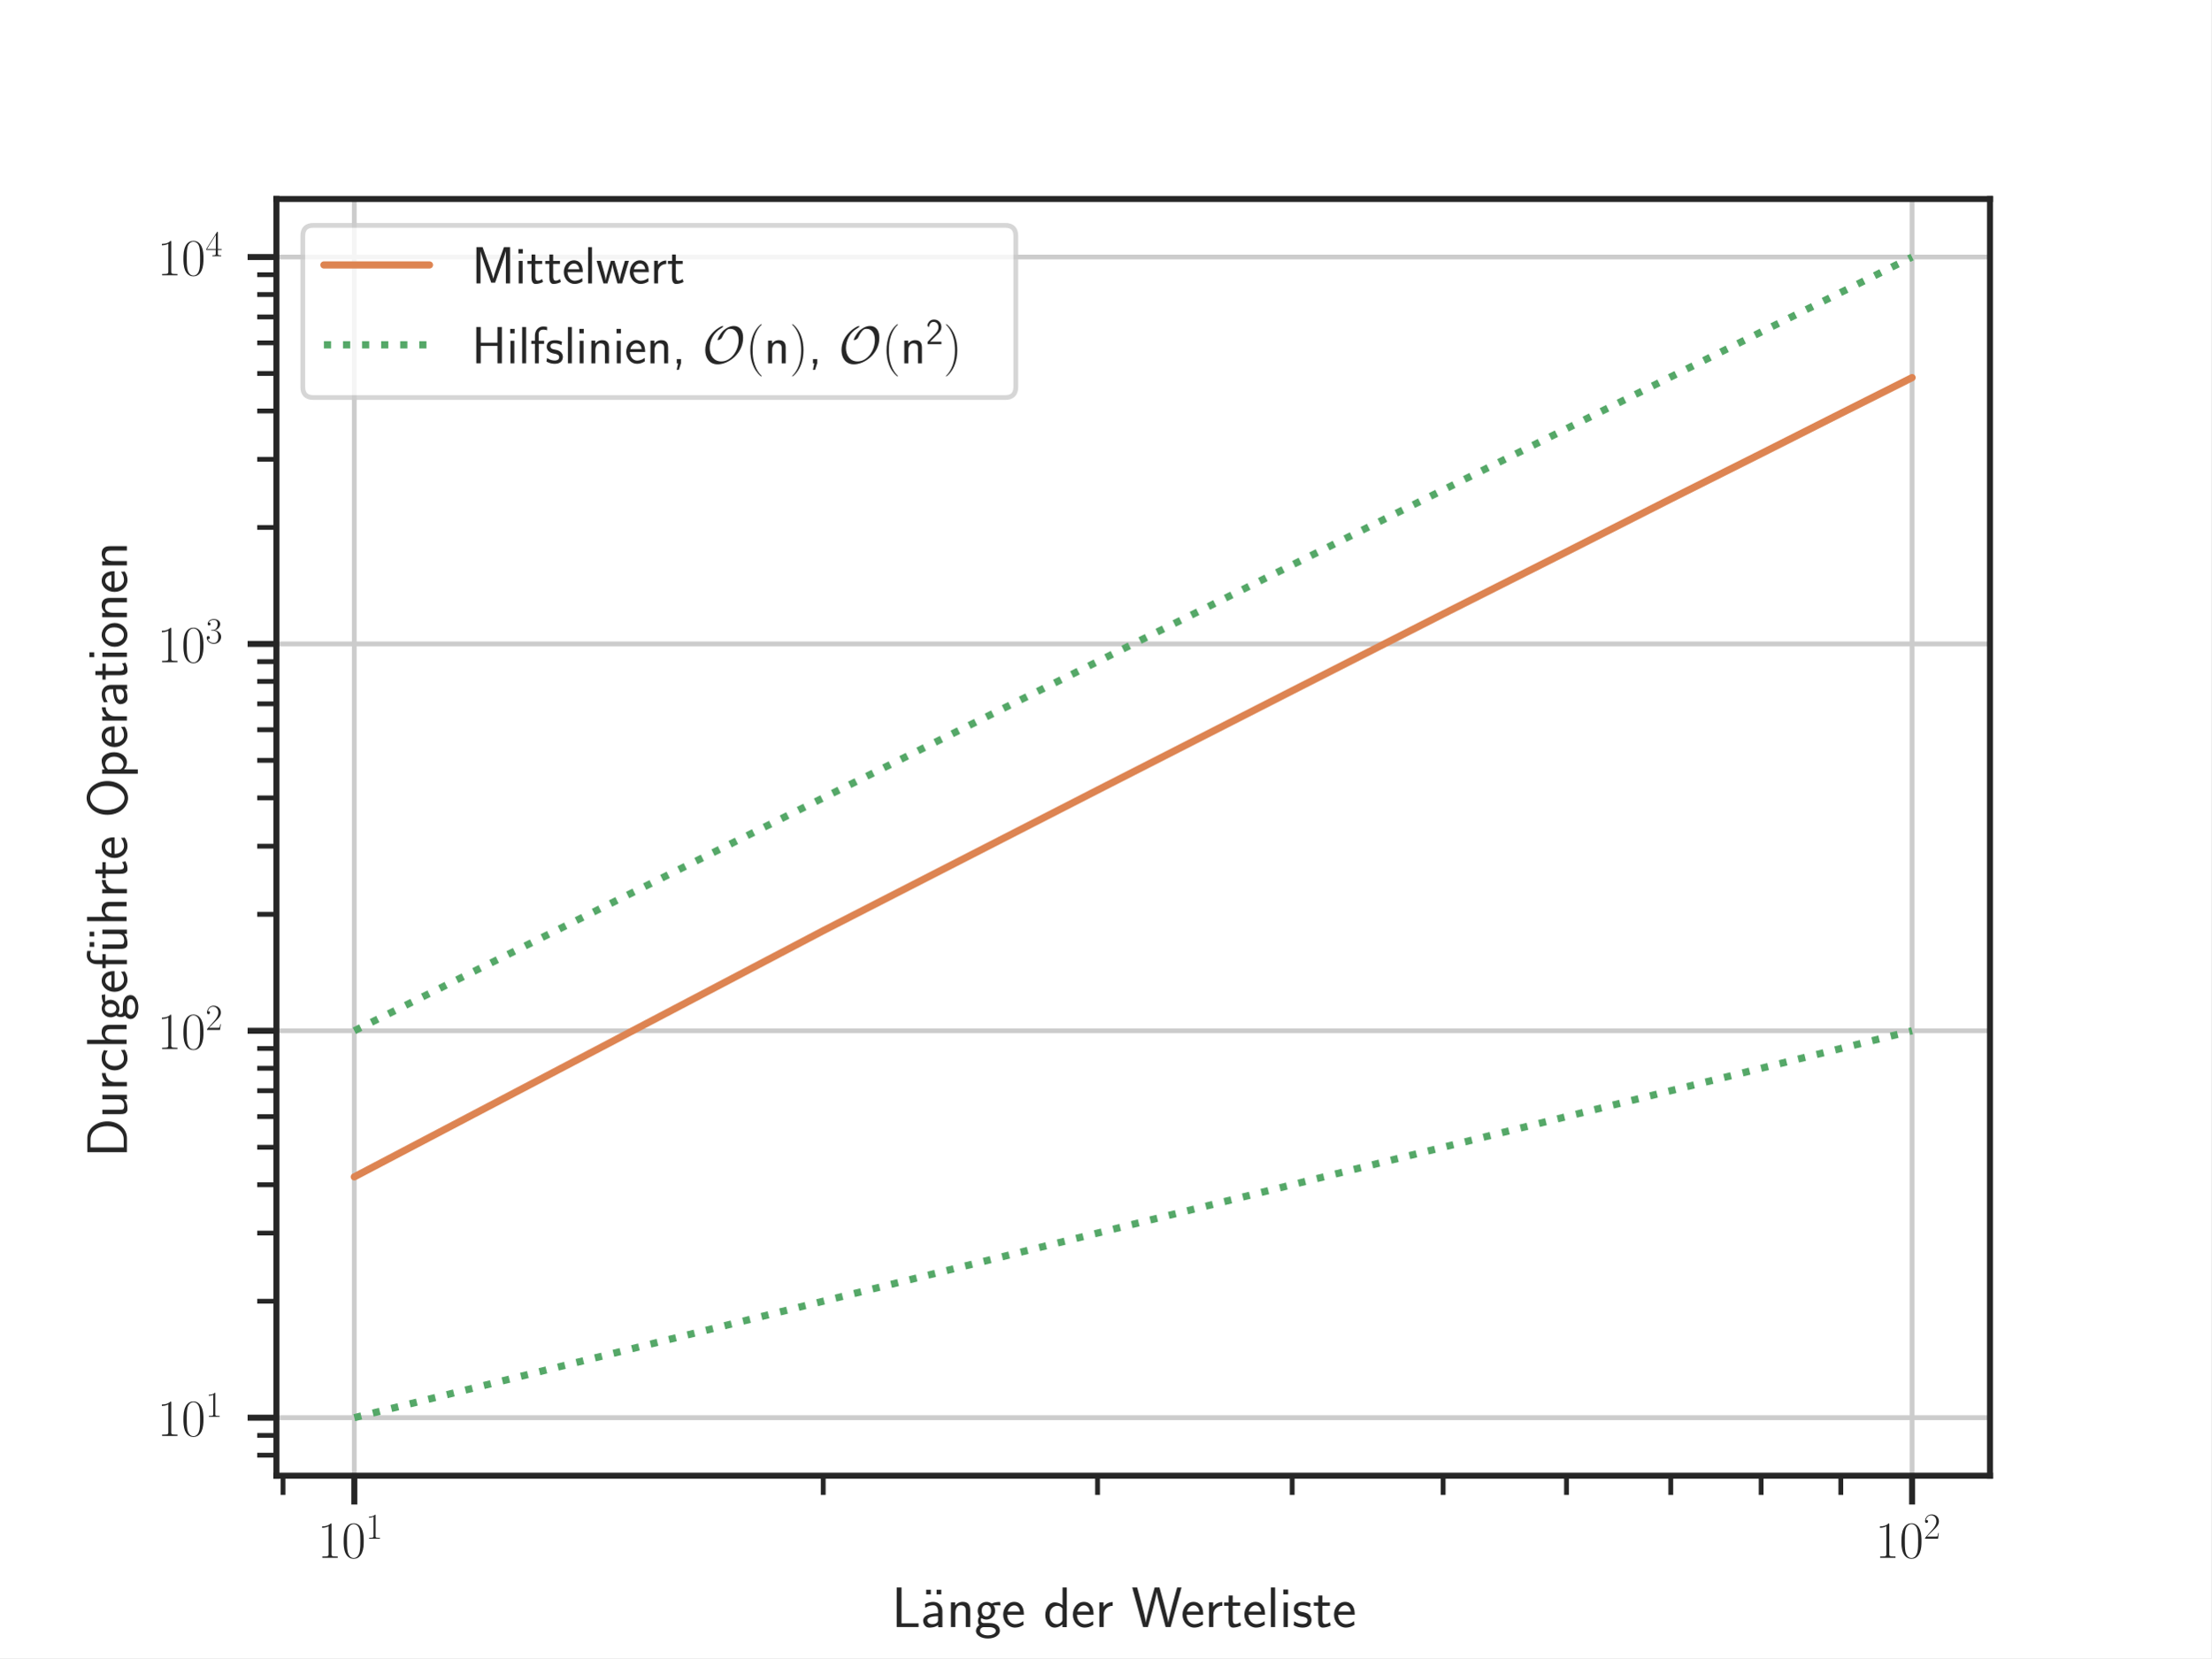
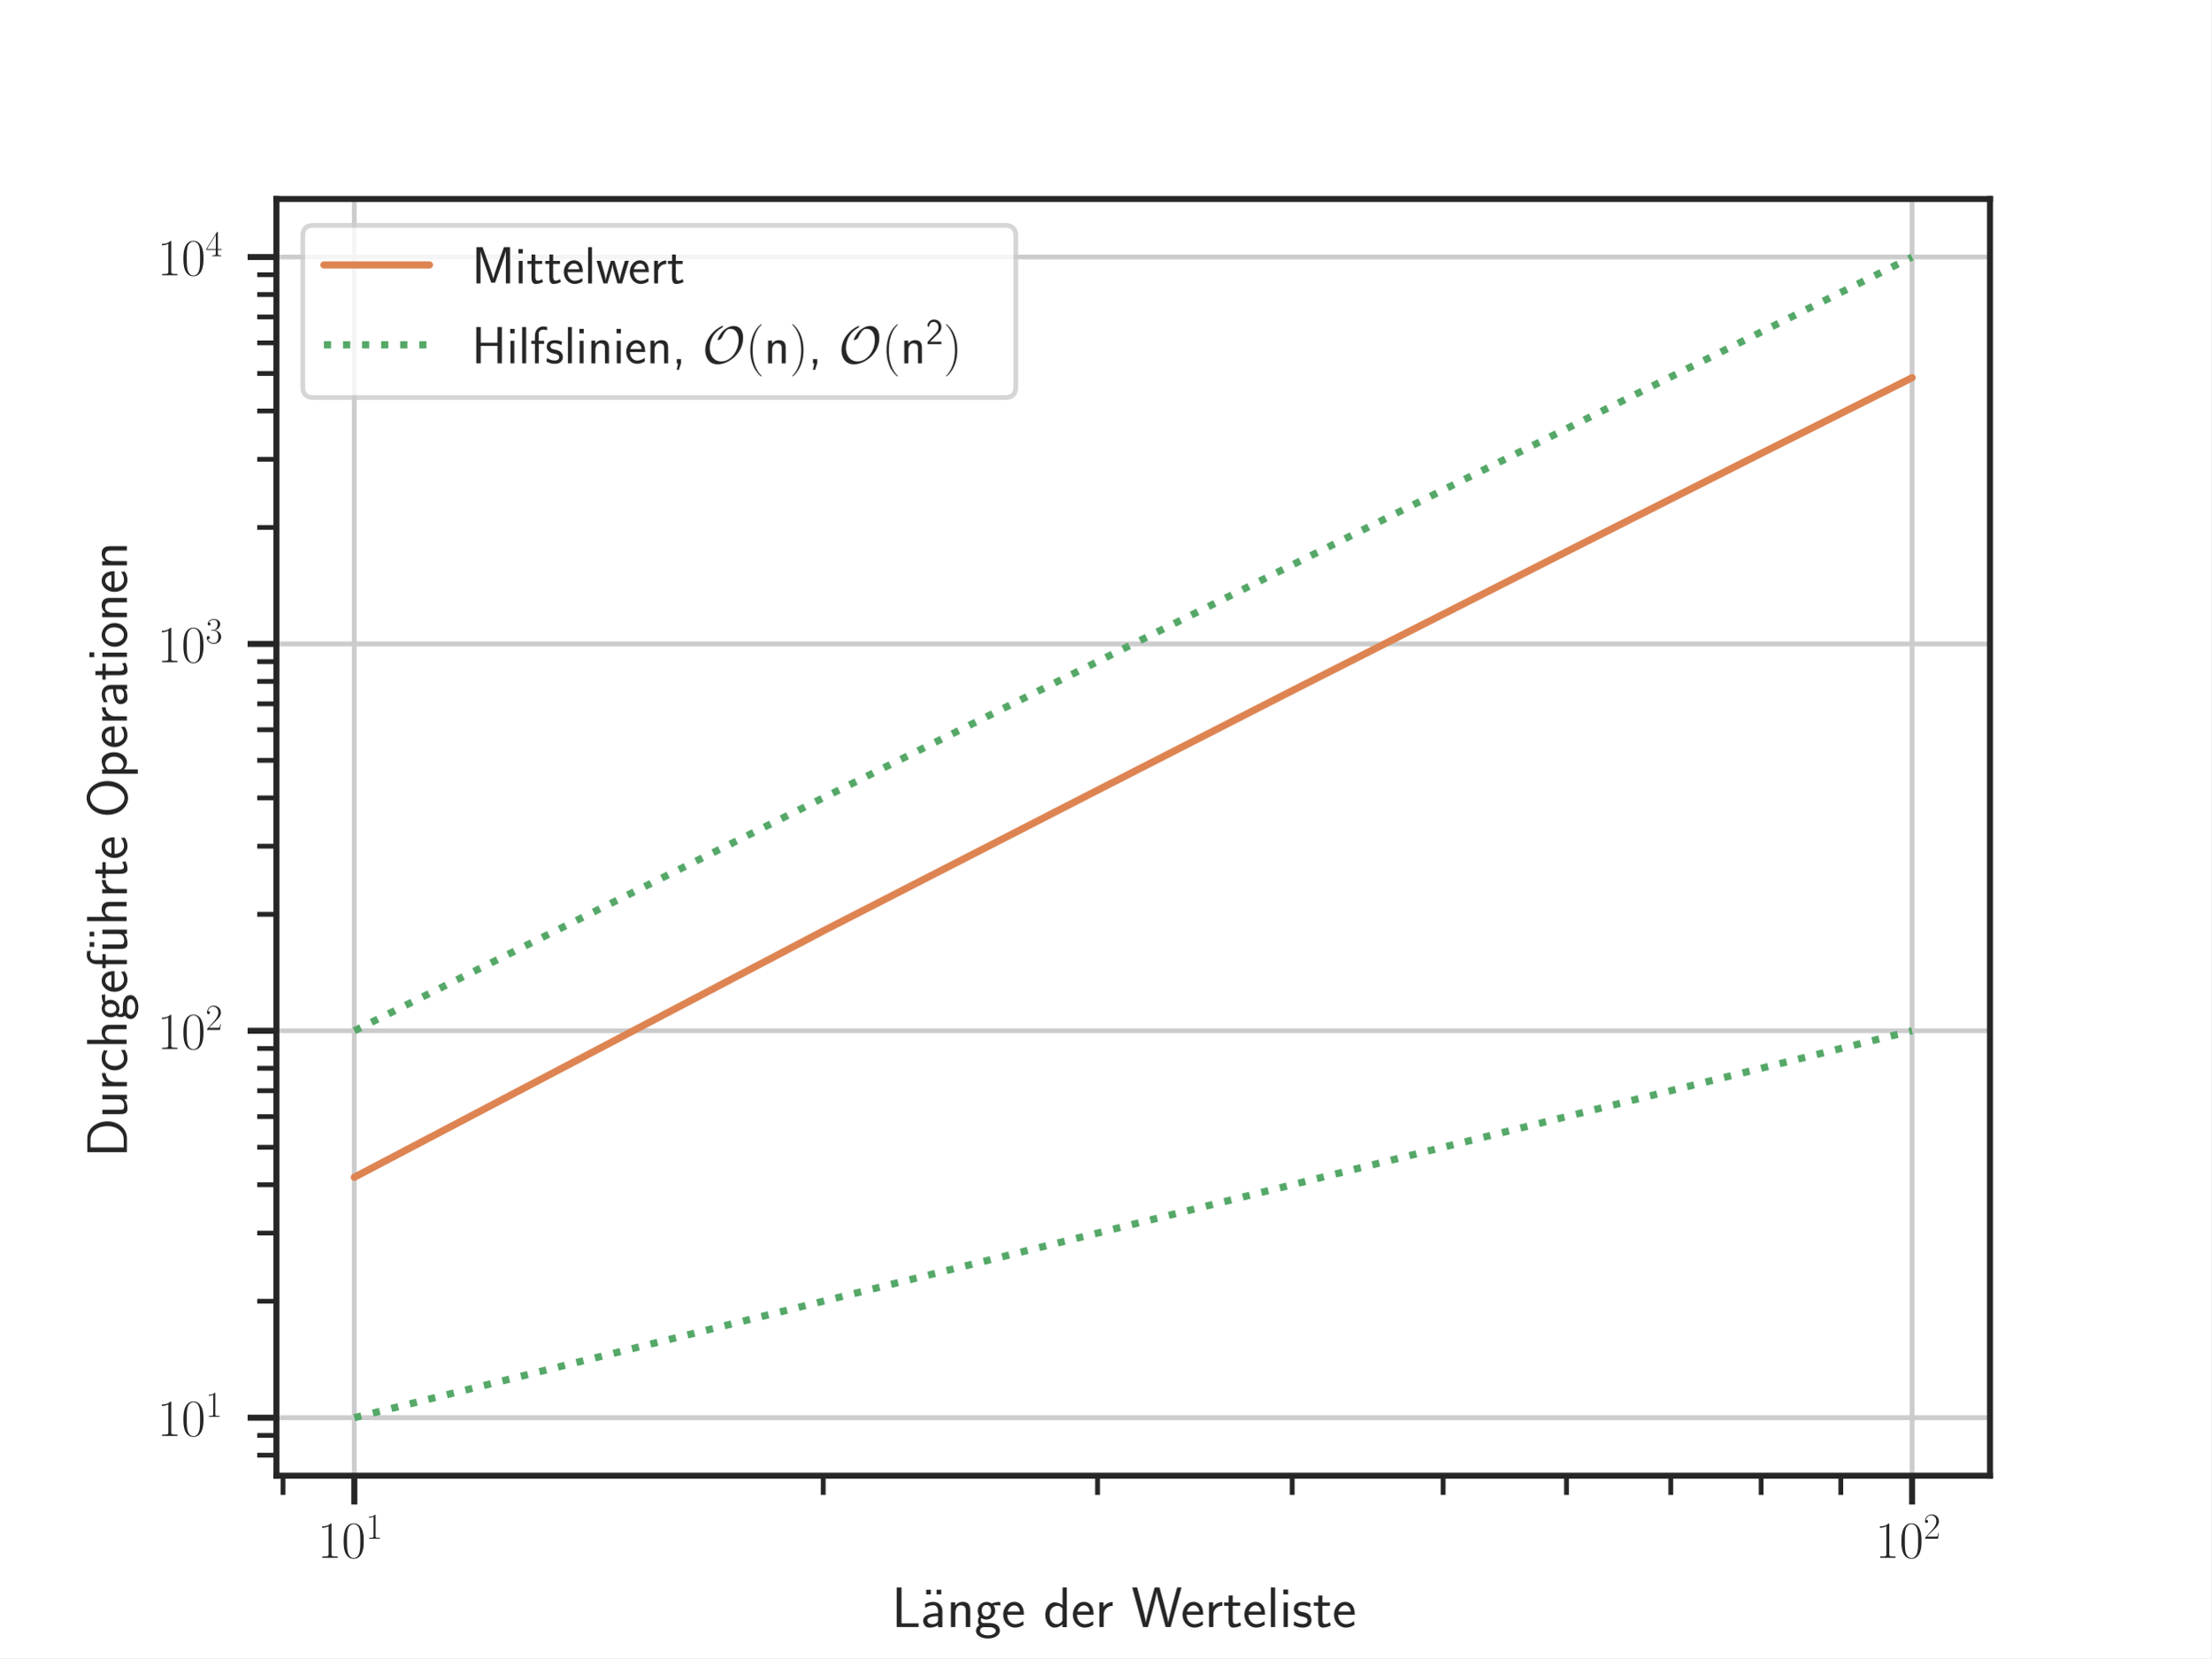
<svg xmlns="http://www.w3.org/2000/svg" xmlns:xlink="http://www.w3.org/1999/xlink" width="460.8pt" height="345.6pt" viewBox="0 0 460.8 345.6" version="1.1">
  <defs>
    <style type="text/css">*{stroke-linejoin: round; stroke-linecap: butt}</style>
  </defs>
  <g id="figure_1">
    <g id="patch_1">
      <path d="M 0 345.6  L 460.8 345.6  L 460.8 0  L 0 0  z " style="fill: #ffffff" />
    </g>
    <g id="axes_1">
      <g id="patch_2">
        <path d="M 57.6 307.584  L 414.72 307.584  L 414.72 41.472  L 57.6 41.472  z " style="fill: #ffffff" />
      </g>
      <g id="matplotlib.axis_1">
        <g id="xtick_1">
          <g id="line2d_1">
-             <path d="M 73.833 307.584  L 73.833 41.472  " clip-path="url(#p88b669a583)" style="fill: none; stroke: #cccccc; stroke-linecap: round" />
+             <path d="M 73.833 307.584  L 73.833 41.472  " clip-path="url(#p2426105d27)" style="fill: none; stroke: #cccccc; stroke-linecap: round" />
          </g>
          <g id="line2d_2">
            <defs>
-               <path id="md7d958317c" d="M 0 0  L 0 6  " style="stroke: #262626; stroke-width: 1.25" />
-             </defs>
-             <g>
-               <use xlink:href="#md7d958317c" x="73.833" y="307.584" style="fill: #262626; stroke: #262626; stroke-width: 1.25" />
+               <path id="m4cabdfd1dd" d="M 0 0  L 0 6  " style="stroke: #262626; stroke-width: 1.25" />
+             </defs>
+             <g>
+               <use xlink:href="#m4cabdfd1dd" x="73.833" y="307.584" style="fill: #262626; stroke: #262626; stroke-width: 1.25" />
            </g>
          </g>
          <g id="text_1">
            <g style="fill: #262626" transform="translate(66.16909 324.6943) scale(0.11 -0.11)">
              <defs>
                <path id="CMR17-31" d="M 1702 4058  C 1702 4192 1696 4192 1606 4192  C 1357 3916 979 3827 621 3827  C 602 3827 570 3827 563 3808  C 557 3795 557 3782 557 3648  C 755 3648 1088 3686 1344 3839  L 1344 461  C 1344 236 1331 160 781 160  L 589 160  L 589 0  C 896 0 1216 0 1523 0  C 1830 0 2150 0 2458 0  L 2458 160  L 2266 160  C 1715 160 1702 230 1702 458  L 1702 4058  z " transform="scale(0.015625)" />
                <path id="CMR17-30" d="M 2688 2025  C 2688 2416 2682 3080 2413 3591  C 2176 4039 1798 4198 1466 4198  C 1158 4198 768 4058 525 3597  C 269 3118 243 2524 243 2025  C 243 1661 250 1106 448 619  C 723 -39 1216 -128 1466 -128  C 1760 -128 2208 -7 2470 600  C 2662 1042 2688 1559 2688 2025  z M 1466 -26  C 1056 -26 813 325 723 812  C 653 1188 653 1738 653 2096  C 653 2588 653 2997 736 3387  C 858 3929 1216 4096 1466 4096  C 1728 4096 2067 3923 2189 3400  C 2272 3036 2278 2607 2278 2096  C 2278 1680 2278 1169 2202 792  C 2067 95 1690 -26 1466 -26  z " transform="scale(0.015625)" />
              </defs>
              <use xlink:href="#CMR17-31" transform="scale(0.996264)" />
              <use xlink:href="#CMR17-30" transform="translate(45.69048 0) scale(0.996264)" />
              <use xlink:href="#CMR17-31" transform="translate(91.38095 36.15364) scale(0.697382)" />
            </g>
          </g>
        </g>
        <g id="xtick_2">
          <g id="line2d_3">
-             <path d="M 398.487 307.584  L 398.487 41.472  " clip-path="url(#p88b669a583)" style="fill: none; stroke: #cccccc; stroke-linecap: round" />
+             <path d="M 398.487 307.584  L 398.487 41.472  " clip-path="url(#p2426105d27)" style="fill: none; stroke: #cccccc; stroke-linecap: round" />
          </g>
          <g id="line2d_4">
            <g>
-               <use xlink:href="#md7d958317c" x="398.487" y="307.584" style="fill: #262626; stroke: #262626; stroke-width: 1.25" />
+               <use xlink:href="#m4cabdfd1dd" x="398.487" y="307.584" style="fill: #262626; stroke: #262626; stroke-width: 1.25" />
            </g>
          </g>
          <g id="text_2">
            <g style="fill: #262626" transform="translate(390.8236 324.6943) scale(0.11 -0.11)">
              <defs>
                <path id="CMR17-32" d="M 2669 989  L 2554 989  C 2490 536 2438 459 2413 420  C 2381 369 1920 369 1830 369  L 602 369  C 832 619 1280 1072 1824 1597  C 2214 1967 2669 2402 2669 3035  C 2669 3790 2067 4224 1395 4224  C 691 4224 262 3604 262 3030  C 262 2780 448 2748 525 2748  C 589 2748 781 2787 781 3010  C 781 3207 614 3264 525 3264  C 486 3264 448 3258 422 3245  C 544 3790 915 4058 1306 4058  C 1862 4058 2227 3617 2227 3035  C 2227 2479 1901 2000 1536 1584  L 262 146  L 262 0  L 2515 0  L 2669 989  z " transform="scale(0.015625)" />
              </defs>
              <use xlink:href="#CMR17-31" transform="scale(0.996264)" />
              <use xlink:href="#CMR17-30" transform="translate(45.69048 0) scale(0.996264)" />
              <use xlink:href="#CMR17-32" transform="translate(91.38095 36.15364) scale(0.697382)" />
            </g>
          </g>
        </g>
        <g id="xtick_3">
          <g id="line2d_5">
            <defs>
-               <path id="mf4c5b56dc0" d="M 0 0  L 0 4  " style="stroke: #262626" />
-             </defs>
-             <g>
-               <use xlink:href="#mf4c5b56dc0" x="58.977" y="307.584" style="fill: #262626; stroke: #262626" />
+               <path id="ma37f3a39a2" d="M 0 0  L 0 4  " style="stroke: #262626" />
+             </defs>
+             <g>
+               <use xlink:href="#ma37f3a39a2" x="58.977" y="307.584" style="fill: #262626; stroke: #262626" />
            </g>
          </g>
        </g>
        <g id="xtick_4">
          <g id="line2d_6">
            <g>
-               <use xlink:href="#mf4c5b56dc0" x="171.563" y="307.584" style="fill: #262626; stroke: #262626" />
+               <use xlink:href="#ma37f3a39a2" x="171.563" y="307.584" style="fill: #262626; stroke: #262626" />
            </g>
          </g>
        </g>
        <g id="xtick_5">
          <g id="line2d_7">
            <g>
-               <use xlink:href="#mf4c5b56dc0" x="228.732" y="307.584" style="fill: #262626; stroke: #262626" />
+               <use xlink:href="#ma37f3a39a2" x="228.732" y="307.584" style="fill: #262626; stroke: #262626" />
            </g>
          </g>
        </g>
        <g id="xtick_6">
          <g id="line2d_8">
            <g>
-               <use xlink:href="#mf4c5b56dc0" x="269.294" y="307.584" style="fill: #262626; stroke: #262626" />
+               <use xlink:href="#ma37f3a39a2" x="269.294" y="307.584" style="fill: #262626; stroke: #262626" />
            </g>
          </g>
        </g>
        <g id="xtick_7">
          <g id="line2d_9">
            <g>
-               <use xlink:href="#mf4c5b56dc0" x="300.757" y="307.584" style="fill: #262626; stroke: #262626" />
+               <use xlink:href="#ma37f3a39a2" x="300.757" y="307.584" style="fill: #262626; stroke: #262626" />
            </g>
          </g>
        </g>
        <g id="xtick_8">
          <g id="line2d_10">
            <g>
-               <use xlink:href="#mf4c5b56dc0" x="326.463" y="307.584" style="fill: #262626; stroke: #262626" />
+               <use xlink:href="#ma37f3a39a2" x="326.463" y="307.584" style="fill: #262626; stroke: #262626" />
            </g>
          </g>
        </g>
        <g id="xtick_9">
          <g id="line2d_11">
            <g>
-               <use xlink:href="#mf4c5b56dc0" x="348.198" y="307.584" style="fill: #262626; stroke: #262626" />
+               <use xlink:href="#ma37f3a39a2" x="348.198" y="307.584" style="fill: #262626; stroke: #262626" />
            </g>
          </g>
        </g>
        <g id="xtick_10">
          <g id="line2d_12">
            <g>
-               <use xlink:href="#mf4c5b56dc0" x="367.025" y="307.584" style="fill: #262626; stroke: #262626" />
+               <use xlink:href="#ma37f3a39a2" x="367.025" y="307.584" style="fill: #262626; stroke: #262626" />
            </g>
          </g>
        </g>
        <g id="xtick_11">
          <g id="line2d_13">
            <g>
-               <use xlink:href="#mf4c5b56dc0" x="383.632" y="307.584" style="fill: #262626; stroke: #262626" />
+               <use xlink:href="#ma37f3a39a2" x="383.632" y="307.584" style="fill: #262626; stroke: #262626" />
            </g>
          </g>
        </g>
        <g id="text_3">
          <g style="fill: #262626" transform="translate(185.823 339.1274) scale(0.12 -0.12)">
            <defs>
              <path id="CMSS17-4c" d="M 1670 414  C 1594 414 1517 414 1440 414  L 1101 414  L 1101 4416  L 563 4416  L 563 0  L 3002 0  L 3002 414  L 1670 414  z " transform="scale(0.015625)" />
              <path id="CMSS17-7f" d="M 1178 4164  L 659 4164  L 659 3648  L 1178 3648  L 1178 4164  z M 2342 4164  L 1824 4164  L 1824 3648  L 2342 3648  L 2342 4164  z " transform="scale(0.015625)" />
              <path id="CMSS17-61" d="M 2406 1791  C 2406 2392 1978 2808 1402 2808  C 1120 2808 813 2757 461 2553  L 499 2135  C 659 2248 934 2432 1395 2432  C 1722 2432 1920 2180 1920 1782  L 1920 1536  C 896 1536 256 1238 256 726  C 256 461 416 -64 947 -64  C 1043 -64 1562 -64 1933 217  L 1933 -19  L 2406 -19  L 2406 1791  z M 1920 816  C 1920 701 1920 548 1728 434  C 1562 325 1350 325 1261 325  C 941 325 723 511 723 744  C 723 1211 1722 1211 1920 1211  L 1920 816  z " transform="scale(0.015625)" />
              <path id="CMSS17-6e" d="M 2618 1877  C 2618 2283 2522 2816 1798 2816  C 1389 2816 1120 2606 941 2389  L 941 2758  L 474 2758  L 474 0  L 960 0  L 960 1559  C 960 1964 1114 2428 1549 2428  C 2112 2428 2131 2048 2131 1829  L 2131 0  L 2618 0  L 2618 1877  z " transform="scale(0.015625)" />
              <path id="CMSS17-67" d="M 2848 2808  C 2483 2808 2170 2738 1914 2617  C 1702 2777 1485 2808 1338 2808  C 781 2808 358 2349 358 1814  C 358 1468 550 1207 563 1195  C 448 1035 384 863 384 672  C 384 448 474 289 544 200  C 211 -3 166 -314 166 -435  C 166 -898 749 -1280 1498 -1280  C 2253 -1280 2835 -898 2835 -428  C 2835 448 1856 448 1587 448  L 1069 448  C 973 448 717 448 717 791  C 717 921 774 1004 781 1010  C 877 940 1075 832 1338 832  C 1869 832 2310 1278 2310 1827  C 2310 2132 2170 2355 2112 2432  L 2131 2432  C 2150 2432 2419 2432 2515 2432  C 2720 2432 2739 2429 2918 2419  L 2848 2808  z M 1338 1182  C 1120 1182 813 1315 813 1823  C 813 2375 1165 2464 1331 2464  C 1549 2464 1856 2331 1856 1823  C 1856 1271 1504 1182 1338 1182  z M 1581 -10  C 1734 -10 2381 -10 2381 -442  C 2381 -714 1984 -929 1504 -929  C 1018 -929 621 -720 621 -435  C 621 -403 621 -10 1062 -10  L 1581 -10  z " transform="scale(0.015625)" />
              <path id="CMSS17-65" d="M 2502 1377  C 2502 1590 2490 2003 2285 2345  C 2061 2713 1696 2816 1421 2816  C 755 2816 192 2188 192 1375  C 192 582 774 -64 1510 -64  C 1798 -64 2150 19 2470 248  C 2470 274 2458 414 2451 420  C 2451 433 2432 630 2432 656  C 2125 407 1773 325 1517 325  C 1107 325 666 667 646 1377  L 2502 1377  z M 698 1728  C 781 2084 1062 2421 1421 2421  C 1517 2421 1965 2421 2080 1728  L 698 1728  z " transform="scale(0.015625)" />
              <path id="CMSS17-64" d="M 2611 4416  L 2138 4416  L 2138 2438  C 1939 2603 1613 2756 1254 2756  C 672 2756 211 2131 211 1347  C 211 562 666 -64 1235 -64  C 1677 -64 1971 172 2125 306  L 2125 -13  L 2611 -13  L 2611 4416  z M 2125 836  C 2125 747 2125 653 1926 482  C 1798 375 1645 325 1498 325  C 1152 325 698 576 698 1340  C 698 2134 1210 2368 1562 2368  C 1798 2368 1990 2254 2125 2065  L 2125 836  z " transform="scale(0.015625)" />
              <path id="CMSS17-72" d="M 954 1363  C 954 1965 1395 2368 1958 2368  L 1958 2789  C 1549 2789 1165 2585 934 2253  L 934 2758  L 480 2758  L 480 0  L 954 0  L 954 1363  z " transform="scale(0.015625)" />
              <path id="CMSS17-57" d="M 5581 4416  L 5094 4416  L 4557 2437  C 4474 2118 4397 1801 4320 1482  C 4205 1011 4122 681 4109 515  L 4102 515  C 4090 687 4006 1049 3904 1457  C 3827 1795 3744 2131 3654 2462  L 3123 4416  L 2586 4416  L 2080 2562  L 1824 1549  C 1632 747 1626 632 1613 505  L 1606 505  C 1606 543 1581 753 1402 1498  C 1312 1868 1222 2244 1126 2601  L 634 4416  L 83 4416  L 1299 0  L 1830 0  L 2336 1839  L 2592 2851  C 2765 3564 2803 3742 2816 3901  L 2822 3901  C 2822 3876 2880 3474 3130 2545  L 3808 0  L 4365 0  L 5581 4416  z " transform="scale(0.015625)" />
              <path id="CMSS17-74" d="M 1069 2368  L 1901 2368  L 1901 2737  L 1069 2737  L 1069 3520  L 614 3520  L 614 2737  L 109 2737  L 109 2368  L 602 2368  L 602 749  C 602 384 685 -64 1107 -64  C 1427 -64 1722 25 2003 172  L 1901 548  C 1747 414 1562 337 1363 337  C 1082 337 1069 696 1069 856  L 1069 2368  z " transform="scale(0.015625)" />
              <path id="CMSS17-6c" d="M 947 4416  L 474 4416  L 474 0  L 947 0  L 947 4416  z " transform="scale(0.015625)" />
              <path id="CMSS17-69" d="M 979 4183  L 442 4183  L 442 3648  L 979 3648  L 979 4183  z M 947 2739  L 474 2739  L 474 0  L 947 0  L 947 2739  z " transform="scale(0.015625)" />
              <path id="CMSS17-73" d="M 2061 2627  C 1683 2807 1389 2807 1197 2807  C 742 2807 198 2648 198 2003  C 198 1359 902 1218 1094 1179  C 1389 1122 1715 1058 1715 740  C 1715 337 1254 337 1171 337  C 915 337 563 407 243 638  L 166 210  C 531 0 883 -64 1178 -64  C 1965 -64 2163 416 2163 781  C 2163 1094 1984 1305 1862 1401  C 1651 1568 1574 1587 1050 1696  C 960 1709 646 1779 646 2066  C 646 2432 1050 2432 1139 2432  C 1555 2432 1811 2303 1984 2208  L 2061 2627  z " transform="scale(0.015625)" />
            </defs>
            <use xlink:href="#CMSS17-4c" transform="scale(0.996264)" />
            <use xlink:href="#CMSS17-7f" transform="translate(49.72625 0) scale(0.996264)" />
            <use xlink:href="#CMSS17-61" transform="translate(50.68711 0) scale(0.996264)" />
            <use xlink:href="#CMSS17-6e" transform="translate(95.60903 0) scale(0.996264)" />
            <use xlink:href="#CMSS17-67" transform="translate(143.814 0) scale(0.996264)" />
            <use xlink:href="#CMSS17-65" transform="translate(190.6576 0) scale(0.996264)" />
            <use xlink:href="#CMSS17-64" transform="translate(263.5255 0) scale(0.996264)" />
            <use xlink:href="#CMSS17-65" transform="translate(311.7305 0) scale(0.996264)" />
            <use xlink:href="#CMSS17-72" transform="translate(353.3693 0) scale(0.996264)" />
            <use xlink:href="#CMSS17-57" transform="translate(416.5082 0) scale(0.996264)" />
            <use xlink:href="#CMSS17-65" transform="translate(502.1479 0) scale(0.996264)" />
            <use xlink:href="#CMSS17-72" transform="translate(543.7867 0) scale(0.996264)" />
            <use xlink:href="#CMSS17-74" transform="translate(575.6965 0) scale(0.996264)" />
            <use xlink:href="#CMSS17-65" transform="translate(609.5281 0) scale(0.996264)" />
            <use xlink:href="#CMSS17-6c" transform="translate(651.1669 0) scale(0.996264)" />
            <use xlink:href="#CMSS17-69" transform="translate(673.3476 0) scale(0.996264)" />
            <use xlink:href="#CMSS17-73" transform="translate(695.5283 0) scale(0.996264)" />
            <use xlink:href="#CMSS17-74" transform="translate(731.4419 0) scale(0.996264)" />
            <use xlink:href="#CMSS17-65" transform="translate(765.2734 0) scale(0.996264)" />
          </g>
        </g>
      </g>
      <g id="matplotlib.axis_2">
        <g id="ytick_1">
          <g id="line2d_14">
-             <path d="M 57.6 295.488  L 414.72 295.488  " clip-path="url(#p88b669a583)" style="fill: none; stroke: #cccccc; stroke-linecap: round" />
+             <path d="M 57.6 295.488  L 414.72 295.488  " clip-path="url(#p2426105d27)" style="fill: none; stroke: #cccccc; stroke-linecap: round" />
          </g>
          <g id="line2d_15">
            <defs>
-               <path id="mc3f9799226" d="M 0 0  L -6 0  " style="stroke: #262626; stroke-width: 1.25" />
-             </defs>
-             <g>
-               <use xlink:href="#mc3f9799226" x="57.6" y="295.488" style="fill: #262626; stroke: #262626; stroke-width: 1.25" />
+               <path id="mc93e8f66cf" d="M 0 0  L -6 0  " style="stroke: #262626; stroke-width: 1.25" />
+             </defs>
+             <g>
+               <use xlink:href="#mc93e8f66cf" x="57.6" y="295.488" style="fill: #262626; stroke: #262626; stroke-width: 1.25" />
            </g>
          </g>
          <g id="text_4">
            <g style="fill: #262626" transform="translate(32.77273 299.2932) scale(0.11 -0.11)">
              <use xlink:href="#CMR17-31" transform="scale(0.996264)" />
              <use xlink:href="#CMR17-30" transform="translate(45.69048 0) scale(0.996264)" />
              <use xlink:href="#CMR17-31" transform="translate(91.38095 36.15364) scale(0.697382)" />
            </g>
          </g>
        </g>
        <g id="ytick_2">
          <g id="line2d_16">
-             <path d="M 57.6 214.848  L 414.72 214.848  " clip-path="url(#p88b669a583)" style="fill: none; stroke: #cccccc; stroke-linecap: round" />
+             <path d="M 57.6 214.848  L 414.72 214.848  " clip-path="url(#p2426105d27)" style="fill: none; stroke: #cccccc; stroke-linecap: round" />
          </g>
          <g id="line2d_17">
            <g>
-               <use xlink:href="#mc3f9799226" x="57.6" y="214.848" style="fill: #262626; stroke: #262626; stroke-width: 1.25" />
+               <use xlink:href="#mc93e8f66cf" x="57.6" y="214.848" style="fill: #262626; stroke: #262626; stroke-width: 1.25" />
            </g>
          </g>
          <g id="text_5">
            <g style="fill: #262626" transform="translate(32.77273 218.6532) scale(0.11 -0.11)">
              <use xlink:href="#CMR17-31" transform="scale(0.996264)" />
              <use xlink:href="#CMR17-30" transform="translate(45.69048 0) scale(0.996264)" />
              <use xlink:href="#CMR17-32" transform="translate(91.38095 36.15364) scale(0.697382)" />
            </g>
          </g>
        </g>
        <g id="ytick_3">
          <g id="line2d_18">
-             <path d="M 57.6 134.208  L 414.72 134.208  " clip-path="url(#p88b669a583)" style="fill: none; stroke: #cccccc; stroke-linecap: round" />
+             <path d="M 57.6 134.208  L 414.72 134.208  " clip-path="url(#p2426105d27)" style="fill: none; stroke: #cccccc; stroke-linecap: round" />
          </g>
          <g id="line2d_19">
            <g>
-               <use xlink:href="#mc3f9799226" x="57.6" y="134.208" style="fill: #262626; stroke: #262626; stroke-width: 1.25" />
+               <use xlink:href="#mc93e8f66cf" x="57.6" y="134.208" style="fill: #262626; stroke: #262626; stroke-width: 1.25" />
            </g>
          </g>
          <g id="text_6">
            <g style="fill: #262626" transform="translate(32.77273 138.0132) scale(0.11 -0.11)">
              <defs>
                <path id="CMR17-33" d="M 1414 2157  C 1984 2157 2234 1662 2234 1090  C 2234 320 1824 25 1453 25  C 1114 25 563 194 390 693  C 422 680 454 680 486 680  C 640 680 755 782 755 948  C 755 1133 614 1216 486 1216  C 378 1216 211 1165 211 926  C 211 335 787 -128 1466 -128  C 2176 -128 2720 430 2720 1085  C 2720 1707 2208 2157 1600 2227  C 2086 2328 2554 2756 2554 3329  C 2554 3820 2048 4179 1472 4179  C 890 4179 378 3829 378 3329  C 378 3110 544 3072 627 3072  C 762 3072 877 3155 877 3321  C 877 3486 762 3569 627 3569  C 602 3569 570 3569 544 3557  C 730 3959 1235 4032 1459 4032  C 1683 4032 2106 3925 2106 3320  C 2106 3143 2080 2828 1862 2550  C 1670 2304 1453 2304 1242 2284  C 1210 2284 1062 2269 1037 2269  C 992 2263 966 2257 966 2208  C 966 2163 973 2157 1101 2157  L 1414 2157  z " transform="scale(0.015625)" />
              </defs>
              <use xlink:href="#CMR17-31" transform="scale(0.996264)" />
              <use xlink:href="#CMR17-30" transform="translate(45.69048 0) scale(0.996264)" />
              <use xlink:href="#CMR17-33" transform="translate(91.38095 36.15364) scale(0.697382)" />
            </g>
          </g>
        </g>
        <g id="ytick_4">
          <g id="line2d_20">
-             <path d="M 57.6 53.568  L 414.72 53.568  " clip-path="url(#p88b669a583)" style="fill: none; stroke: #cccccc; stroke-linecap: round" />
+             <path d="M 57.6 53.568  L 414.72 53.568  " clip-path="url(#p2426105d27)" style="fill: none; stroke: #cccccc; stroke-linecap: round" />
          </g>
          <g id="line2d_21">
            <g>
-               <use xlink:href="#mc3f9799226" x="57.6" y="53.568" style="fill: #262626; stroke: #262626; stroke-width: 1.25" />
+               <use xlink:href="#mc93e8f66cf" x="57.6" y="53.568" style="fill: #262626; stroke: #262626; stroke-width: 1.25" />
            </g>
          </g>
          <g id="text_7">
            <g style="fill: #262626" transform="translate(32.77273 57.37317) scale(0.11 -0.11)">
              <defs>
                <path id="CMR17-34" d="M 2150 4122  C 2150 4256 2144 4256 2029 4256  L 128 1254  L 128 1088  L 1779 1088  L 1779 457  C 1779 224 1766 160 1318 160  L 1197 160  L 1197 0  C 1402 0 1747 0 1965 0  C 2182 0 2528 0 2733 0  L 2733 160  L 2611 160  C 2163 160 2150 224 2150 457  L 2150 1088  L 2803 1088  L 2803 1254  L 2150 1254  L 2150 4122  z M 1798 3703  L 1798 1254  L 256 1254  L 1798 3703  z " transform="scale(0.015625)" />
              </defs>
              <use xlink:href="#CMR17-31" transform="scale(0.996264)" />
              <use xlink:href="#CMR17-30" transform="translate(45.69048 0) scale(0.996264)" />
              <use xlink:href="#CMR17-34" transform="translate(91.38095 36.15364) scale(0.697382)" />
            </g>
          </g>
        </g>
        <g id="ytick_5">
          <g id="line2d_22">
            <defs>
-               <path id="m7addfd268e" d="M 0 0  L -4 0  " style="stroke: #262626" />
-             </defs>
-             <g>
-               <use xlink:href="#m7addfd268e" x="57.6" y="303.303" style="fill: #262626; stroke: #262626" />
+               <path id="m78de44e064" d="M 0 0  L -4 0  " style="stroke: #262626" />
+             </defs>
+             <g>
+               <use xlink:href="#m78de44e064" x="57.6" y="303.303" style="fill: #262626; stroke: #262626" />
            </g>
          </g>
        </g>
        <g id="ytick_6">
          <g id="line2d_23">
            <g>
-               <use xlink:href="#m7addfd268e" x="57.6" y="299.178" style="fill: #262626; stroke: #262626" />
+               <use xlink:href="#m78de44e064" x="57.6" y="299.178" style="fill: #262626; stroke: #262626" />
            </g>
          </g>
        </g>
        <g id="ytick_7">
          <g id="line2d_24">
            <g>
-               <use xlink:href="#m7addfd268e" x="57.6" y="271.213" style="fill: #262626; stroke: #262626" />
+               <use xlink:href="#m78de44e064" x="57.6" y="271.213" style="fill: #262626; stroke: #262626" />
            </g>
          </g>
        </g>
        <g id="ytick_8">
          <g id="line2d_25">
            <g>
-               <use xlink:href="#m7addfd268e" x="57.6" y="257.013" style="fill: #262626; stroke: #262626" />
+               <use xlink:href="#m78de44e064" x="57.6" y="257.013" style="fill: #262626; stroke: #262626" />
            </g>
          </g>
        </g>
        <g id="ytick_9">
          <g id="line2d_26">
            <g>
-               <use xlink:href="#m7addfd268e" x="57.6" y="246.938" style="fill: #262626; stroke: #262626" />
+               <use xlink:href="#m78de44e064" x="57.6" y="246.938" style="fill: #262626; stroke: #262626" />
            </g>
          </g>
        </g>
        <g id="ytick_10">
          <g id="line2d_27">
            <g>
-               <use xlink:href="#m7addfd268e" x="57.6" y="239.123" style="fill: #262626; stroke: #262626" />
+               <use xlink:href="#m78de44e064" x="57.6" y="239.123" style="fill: #262626; stroke: #262626" />
            </g>
          </g>
        </g>
        <g id="ytick_11">
          <g id="line2d_28">
            <g>
-               <use xlink:href="#m7addfd268e" x="57.6" y="232.738" style="fill: #262626; stroke: #262626" />
+               <use xlink:href="#m78de44e064" x="57.6" y="232.738" style="fill: #262626; stroke: #262626" />
            </g>
          </g>
        </g>
        <g id="ytick_12">
          <g id="line2d_29">
            <g>
-               <use xlink:href="#m7addfd268e" x="57.6" y="227.339" style="fill: #262626; stroke: #262626" />
+               <use xlink:href="#m78de44e064" x="57.6" y="227.339" style="fill: #262626; stroke: #262626" />
            </g>
          </g>
        </g>
        <g id="ytick_13">
          <g id="line2d_30">
            <g>
-               <use xlink:href="#m7addfd268e" x="57.6" y="222.663" style="fill: #262626; stroke: #262626" />
+               <use xlink:href="#m78de44e064" x="57.6" y="222.663" style="fill: #262626; stroke: #262626" />
            </g>
          </g>
        </g>
        <g id="ytick_14">
          <g id="line2d_31">
            <g>
-               <use xlink:href="#m7addfd268e" x="57.6" y="218.538" style="fill: #262626; stroke: #262626" />
+               <use xlink:href="#m78de44e064" x="57.6" y="218.538" style="fill: #262626; stroke: #262626" />
            </g>
          </g>
        </g>
        <g id="ytick_15">
          <g id="line2d_32">
            <g>
-               <use xlink:href="#m7addfd268e" x="57.6" y="190.573" style="fill: #262626; stroke: #262626" />
+               <use xlink:href="#m78de44e064" x="57.6" y="190.573" style="fill: #262626; stroke: #262626" />
            </g>
          </g>
        </g>
        <g id="ytick_16">
          <g id="line2d_33">
            <g>
-               <use xlink:href="#m7addfd268e" x="57.6" y="176.373" style="fill: #262626; stroke: #262626" />
+               <use xlink:href="#m78de44e064" x="57.6" y="176.373" style="fill: #262626; stroke: #262626" />
            </g>
          </g>
        </g>
        <g id="ytick_17">
          <g id="line2d_34">
            <g>
-               <use xlink:href="#m7addfd268e" x="57.6" y="166.298" style="fill: #262626; stroke: #262626" />
+               <use xlink:href="#m78de44e064" x="57.6" y="166.298" style="fill: #262626; stroke: #262626" />
            </g>
          </g>
        </g>
        <g id="ytick_18">
          <g id="line2d_35">
            <g>
-               <use xlink:href="#m7addfd268e" x="57.6" y="158.483" style="fill: #262626; stroke: #262626" />
+               <use xlink:href="#m78de44e064" x="57.6" y="158.483" style="fill: #262626; stroke: #262626" />
            </g>
          </g>
        </g>
        <g id="ytick_19">
          <g id="line2d_36">
            <g>
-               <use xlink:href="#m7addfd268e" x="57.6" y="152.098" style="fill: #262626; stroke: #262626" />
+               <use xlink:href="#m78de44e064" x="57.6" y="152.098" style="fill: #262626; stroke: #262626" />
            </g>
          </g>
        </g>
        <g id="ytick_20">
          <g id="line2d_37">
            <g>
-               <use xlink:href="#m7addfd268e" x="57.6" y="146.699" style="fill: #262626; stroke: #262626" />
+               <use xlink:href="#m78de44e064" x="57.6" y="146.699" style="fill: #262626; stroke: #262626" />
            </g>
          </g>
        </g>
        <g id="ytick_21">
          <g id="line2d_38">
            <g>
-               <use xlink:href="#m7addfd268e" x="57.6" y="142.023" style="fill: #262626; stroke: #262626" />
+               <use xlink:href="#m78de44e064" x="57.6" y="142.023" style="fill: #262626; stroke: #262626" />
            </g>
          </g>
        </g>
        <g id="ytick_22">
          <g id="line2d_39">
            <g>
-               <use xlink:href="#m7addfd268e" x="57.6" y="137.898" style="fill: #262626; stroke: #262626" />
+               <use xlink:href="#m78de44e064" x="57.6" y="137.898" style="fill: #262626; stroke: #262626" />
            </g>
          </g>
        </g>
        <g id="ytick_23">
          <g id="line2d_40">
            <g>
-               <use xlink:href="#m7addfd268e" x="57.6" y="109.933" style="fill: #262626; stroke: #262626" />
+               <use xlink:href="#m78de44e064" x="57.6" y="109.933" style="fill: #262626; stroke: #262626" />
            </g>
          </g>
        </g>
        <g id="ytick_24">
          <g id="line2d_41">
            <g>
-               <use xlink:href="#m7addfd268e" x="57.6" y="95.733" style="fill: #262626; stroke: #262626" />
+               <use xlink:href="#m78de44e064" x="57.6" y="95.733" style="fill: #262626; stroke: #262626" />
            </g>
          </g>
        </g>
        <g id="ytick_25">
          <g id="line2d_42">
            <g>
-               <use xlink:href="#m7addfd268e" x="57.6" y="85.658" style="fill: #262626; stroke: #262626" />
+               <use xlink:href="#m78de44e064" x="57.6" y="85.658" style="fill: #262626; stroke: #262626" />
            </g>
          </g>
        </g>
        <g id="ytick_26">
          <g id="line2d_43">
            <g>
-               <use xlink:href="#m7addfd268e" x="57.6" y="77.843" style="fill: #262626; stroke: #262626" />
+               <use xlink:href="#m78de44e064" x="57.6" y="77.843" style="fill: #262626; stroke: #262626" />
            </g>
          </g>
        </g>
        <g id="ytick_27">
          <g id="line2d_44">
            <g>
-               <use xlink:href="#m7addfd268e" x="57.6" y="71.458" style="fill: #262626; stroke: #262626" />
+               <use xlink:href="#m78de44e064" x="57.6" y="71.458" style="fill: #262626; stroke: #262626" />
            </g>
          </g>
        </g>
        <g id="ytick_28">
          <g id="line2d_45">
            <g>
-               <use xlink:href="#m7addfd268e" x="57.6" y="66.059" style="fill: #262626; stroke: #262626" />
+               <use xlink:href="#m78de44e064" x="57.6" y="66.059" style="fill: #262626; stroke: #262626" />
            </g>
          </g>
        </g>
        <g id="ytick_29">
          <g id="line2d_46">
            <g>
-               <use xlink:href="#m7addfd268e" x="57.6" y="61.383" style="fill: #262626; stroke: #262626" />
+               <use xlink:href="#m78de44e064" x="57.6" y="61.383" style="fill: #262626; stroke: #262626" />
            </g>
          </g>
        </g>
        <g id="ytick_30">
          <g id="line2d_47">
            <g>
-               <use xlink:href="#m7addfd268e" x="57.6" y="57.258" style="fill: #262626; stroke: #262626" />
+               <use xlink:href="#m78de44e064" x="57.6" y="57.258" style="fill: #262626; stroke: #262626" />
            </g>
          </g>
        </g>
        <g id="text_8">
          <g style="fill: #262626" transform="translate(26.44813 241.2077) rotate(-90) scale(0.12 -0.12)">
            <defs>
              <path id="CMSS17-44" d="M 570 4416  L 570 0  L 2144 0  C 3194 0 4000 980 4000 2170  C 4000 3398 3194 4416 2144 4416  L 570 4416  z M 1094 357  L 1094 4059  L 2003 4059  C 2861 4059 3475 3277 3475 2170  C 3475 1107 2867 357 2003 357  L 1094 357  z " transform="scale(0.015625)" />
              <path id="CMSS17-75" d="M 2618 2739  L 2131 2739  L 2131 972  C 2131 498 1786 306 1421 306  C 998 306 960 447 960 709  L 960 2739  L 474 2739  L 474 678  C 474 179 646 -64 1088 -64  C 1306 -64 1798 -13 2144 306  L 2144 0  L 2618 0  L 2618 2739  z " transform="scale(0.015625)" />
              <path id="CMSS17-63" d="M 2464 2541  C 2464 2585 2170 2714 2093 2739  C 1882 2816 1613 2816 1542 2816  C 710 2816 211 2093 211 1363  C 211 595 768 -64 1517 -64  C 1946 -64 2253 76 2502 242  L 2464 664  C 2189 453 1869 337 1523 337  C 1024 337 698 774 698 1369  C 698 1831 909 2414 1549 2414  C 1901 2414 2099 2343 2394 2145  L 2464 2541  z " transform="scale(0.015625)" />
              <path id="CMSS17-68" d="M 2618 1891  C 2618 2292 2522 2820 1798 2820  C 1395 2820 1133 2623 947 2407  L 947 4448  L 474 4448  L 474 32  L 960 32  L 960 1573  C 960 1973 1114 2432 1549 2432  C 2112 2432 2131 2056 2131 1839  L 2131 32  L 2618 32  L 2618 1891  z " transform="scale(0.015625)" />
              <path id="CMSS17-66" d="M 1075 2368  L 1722 2368  L 1722 2737  L 1062 2737  L 1062 3559  C 1062 4014 1408 4092 1606 4092  C 1670 4092 1850 4092 2080 4009  L 2080 4429  C 1933 4461 1754 4480 1613 4480  C 1018 4480 602 3993 602 3359  L 602 2737  L 160 2737  L 160 2368  L 602 2368  L 602 0  L 1075 0  L 1075 2368  z " transform="scale(0.015625)" />
              <path id="CMSS17-4f" d="M 4096 2178  C 4096 3503 3219 4497 2214 4497  C 1210 4497 333 3497 333 2178  C 333 847 1222 -128 2214 -128  C 3206 -128 4096 847 4096 2178  z M 2214 273  C 1510 273 870 1057 870 2261  C 870 3433 1549 4096 2214 4096  C 2880 4096 3558 3433 3558 2261  C 3558 1051 2912 273 2214 273  z " transform="scale(0.015625)" />
              <path id="CMSS17-70" d="M 966 333  C 1178 129 1466 -5 1773 -5  C 2368 -5 2880 603 2880 1412  C 2880 2159 2496 2816 1946 2816  C 1626 2816 1242 2702 954 2472  L 954 2765  L 480 2765  L 480 -1216  L 966 -1216  L 966 333  z M 966 2100  C 1018 2176 1235 2415 1587 2415  C 2035 2415 2394 1960 2394 1412  C 2394 787 1958 384 1530 384  C 1402 384 1267 415 1139 523  C 966 674 966 768 966 857  L 966 2100  z " transform="scale(0.015625)" />
              <path id="CMSS17-6f" d="M 2829 1356  C 2829 2176 2221 2816 1504 2816  C 768 2816 173 2157 173 1356  C 173 544 787 -64 1498 -64  C 2227 -64 2829 563 2829 1356  z M 1504 337  C 1050 337 659 709 659 1408  C 659 2151 1114 2427 1498 2427  C 1914 2427 2342 2126 2342 1408  C 2342 683 1926 337 1504 337  z " transform="scale(0.015625)" />
            </defs>
            <use xlink:href="#CMSS17-44" transform="scale(0.996264)" />
            <use xlink:href="#CMSS17-75" transform="translate(67.54284 0) scale(0.996264)" />
            <use xlink:href="#CMSS17-72" transform="translate(115.7478 0) scale(0.996264)" />
            <use xlink:href="#CMSS17-63" transform="translate(147.6576 0) scale(0.996264)" />
            <use xlink:href="#CMSS17-68" transform="translate(189.2964 0) scale(0.996264)" />
            <use xlink:href="#CMSS17-67" transform="translate(237.5013 0) scale(0.996264)" />
            <use xlink:href="#CMSS17-65" transform="translate(284.3449 0) scale(0.996264)" />
            <use xlink:href="#CMSS17-66" transform="translate(325.9838 0) scale(0.996264)" />
            <use xlink:href="#CMSS17-7f" transform="translate(355.2911 0) scale(0.996264)" />
            <use xlink:href="#CMSS17-75" transform="translate(354.6104 0) scale(0.996264)" />
            <use xlink:href="#CMSS17-68" transform="translate(402.8154 0) scale(0.996264)" />
            <use xlink:href="#CMSS17-72" transform="translate(451.0203 0) scale(0.996264)" />
            <use xlink:href="#CMSS17-74" transform="translate(482.9301 0) scale(0.996264)" />
            <use xlink:href="#CMSS17-65" transform="translate(516.7617 0) scale(0.996264)" />
            <use xlink:href="#CMSS17-4f" transform="translate(589.6296 0) scale(0.996264)" />
            <use xlink:href="#CMSS17-70" transform="translate(658.6538 0) scale(0.996264)" />
            <use xlink:href="#CMSS17-65" transform="translate(709.4612 0) scale(0.996264)" />
            <use xlink:href="#CMSS17-72" transform="translate(751.1 0) scale(0.996264)" />
            <use xlink:href="#CMSS17-61" transform="translate(783.0098 0) scale(0.996264)" />
            <use xlink:href="#CMSS17-74" transform="translate(827.9317 0) scale(0.996264)" />
            <use xlink:href="#CMSS17-69" transform="translate(861.7633 0) scale(0.996264)" />
            <use xlink:href="#CMSS17-6f" transform="translate(883.944 0) scale(0.996264)" />
            <use xlink:href="#CMSS17-6e" transform="translate(930.7877 0) scale(0.996264)" />
            <use xlink:href="#CMSS17-65" transform="translate(978.9926 0) scale(0.996264)" />
            <use xlink:href="#CMSS17-6e" transform="translate(1020.631 0) scale(0.996264)" />
          </g>
        </g>
      </g>
      <g id="line2d_48">
-         <path d="M 73.833 245.299  L 171.563 193.984  L 228.732 164.682  L 269.294 143.979  L 300.757 127.97  L 326.463 115.018  L 348.198 103.991  L 367.025 94.55  L 383.632 86.166  L 398.487 78.705  " clip-path="url(#p88b669a583)" style="fill: none; stroke: #dd8452; stroke-width: 1.5; stroke-linecap: round" />
+         <path d="M 73.833 245.38  L 171.563 194.037  L 228.732 164.705  L 269.294 143.957  L 300.757 128.013  L 326.463 114.977  L 348.198 104.009  L 367.025 94.507  L 383.632 86.173  L 398.487 78.719  " clip-path="url(#p2426105d27)" style="fill: none; stroke: #dd8452; stroke-width: 1.5; stroke-linecap: round" />
      </g>
      <g id="line2d_49">
-         <path d="M 73.833 295.488  L 171.563 271.213  L 228.732 257.013  L 269.294 246.938  L 300.757 239.123  L 326.463 232.738  L 348.198 227.339  L 367.025 222.663  L 383.632 218.538  L 398.487 214.848  " clip-path="url(#p88b669a583)" style="fill: none; stroke-dasharray: 1.5,2.475; stroke-dashoffset: 0; stroke: #55a868; stroke-width: 1.5" />
+         <path d="M 73.833 295.488  L 171.563 271.213  L 228.732 257.013  L 269.294 246.938  L 300.757 239.123  L 326.463 232.738  L 348.198 227.339  L 367.025 222.663  L 383.632 218.538  L 398.487 214.848  " clip-path="url(#p2426105d27)" style="fill: none; stroke-dasharray: 1.5,2.475; stroke-dashoffset: 0; stroke: #55a868; stroke-width: 1.5" />
      </g>
      <g id="line2d_50">
-         <path d="M 73.833 214.848  L 171.563 166.298  L 228.732 137.898  L 269.294 117.748  L 300.757 102.118  L 326.463 89.348  L 348.198 78.551  L 367.025 69.198  L 383.632 60.948  L 398.487 53.568  " clip-path="url(#p88b669a583)" style="fill: none; stroke-dasharray: 1.5,2.475; stroke-dashoffset: 0; stroke: #55a868; stroke-width: 1.5" />
+         <path d="M 73.833 214.848  L 171.563 166.298  L 228.732 137.898  L 269.294 117.748  L 300.757 102.118  L 326.463 89.348  L 348.198 78.551  L 367.025 69.198  L 383.632 60.948  L 398.487 53.568  " clip-path="url(#p2426105d27)" style="fill: none; stroke-dasharray: 1.5,2.475; stroke-dashoffset: 0; stroke: #55a868; stroke-width: 1.5" />
      </g>
      <g id="patch_3">
        <path d="M 57.6 307.584  L 57.6 41.472  " style="fill: none; stroke: #262626; stroke-width: 1.25; stroke-linejoin: miter; stroke-linecap: square" />
      </g>
      <g id="patch_4">
        <path d="M 414.72 307.584  L 414.72 41.472  " style="fill: none; stroke: #262626; stroke-width: 1.25; stroke-linejoin: miter; stroke-linecap: square" />
      </g>
      <g id="patch_5">
        <path d="M 57.6 307.584  L 414.72 307.584  " style="fill: none; stroke: #262626; stroke-width: 1.25; stroke-linejoin: miter; stroke-linecap: square" />
      </g>
      <g id="patch_6">
        <path d="M 57.6 41.472  L 414.72 41.472  " style="fill: none; stroke: #262626; stroke-width: 1.25; stroke-linejoin: miter; stroke-linecap: square" />
      </g>
      <g id="legend_1">
        <g id="patch_7">
          <path d="M 65.3 82.854  L 209.494 82.854  Q 211.694 82.854 211.694 80.654  L 211.694 49.172  Q 211.694 46.972 209.494 46.972  L 65.3 46.972  Q 63.1 46.972 63.1 49.172  L 63.1 80.654  Q 63.1 82.854 65.3 82.854  z " style="fill: #ffffff; opacity: 0.8; stroke: #cccccc; stroke-linejoin: miter" />
        </g>
        <g id="line2d_51">
          <path d="M 67.5 55.222  L 78.5 55.222  L 89.5 55.222  " style="fill: none; stroke: #dd8452; stroke-width: 1.5; stroke-linecap: round" />
        </g>
        <g id="text_9">
          <g style="fill: #262626" transform="translate(98.3 59.072) scale(0.11 -0.11)">
            <defs>
              <path id="CMSS17-4d" d="M 3194 2371  L 2886 1473  C 2835 1307 2662 791 2624 587  L 2618 587  C 2598 715 2560 849 2458 1174  C 2400 1365 2336 1562 2272 1741  L 1325 4416  L 576 4416  L 576 0  L 1075 0  L 1075 3900  L 1082 3900  C 1082 3894 1139 3613 1530 2499  L 2374 96  L 2848 96  L 3610 2231  C 3661 2378 3821 2843 3891 3066  C 3955 3257 4115 3728 4154 3913  L 4160 3913  L 4160 0  L 4666 0  L 4666 4416  L 3923 4416  L 3194 2371  z " transform="scale(0.015625)" />
              <path id="CMSS17-77" d="M 4013 2752  L 3526 2752  L 3187 1601  C 3117 1358 2918 685 2893 371  L 2886 371  C 2874 564 2765 1024 2586 1633  L 2259 2752  L 1818 2752  L 1498 1658  C 1338 1101 1216 627 1203 371  L 1197 371  C 1171 749 909 1633 870 1773  L 582 2752  L 83 2752  L 915 0  L 1402 0  C 1734 1096 1990 1943 2010 2370  C 2022 2160 2131 1707 2195 1484  L 2618 0  L 3181 0  L 4013 2752  z " transform="scale(0.015625)" />
            </defs>
            <use xlink:href="#CMSS17-4d" transform="scale(0.996264)" />
            <use xlink:href="#CMSS17-69" transform="translate(81.67603 0) scale(0.996264)" />
            <use xlink:href="#CMSS17-74" transform="translate(103.8568 0) scale(0.996264)" />
            <use xlink:href="#CMSS17-74" transform="translate(137.6883 0) scale(0.996264)" />
            <use xlink:href="#CMSS17-65" transform="translate(171.5199 0) scale(0.996264)" />
            <use xlink:href="#CMSS17-6c" transform="translate(213.1587 0) scale(0.996264)" />
            <use xlink:href="#CMSS17-77" transform="translate(235.3394 0) scale(0.996264)" />
            <use xlink:href="#CMSS17-65" transform="translate(296.5565 0) scale(0.996264)" />
            <use xlink:href="#CMSS17-72" transform="translate(338.1953 0) scale(0.996264)" />
            <use xlink:href="#CMSS17-74" transform="translate(370.1051 0) scale(0.996264)" />
          </g>
        </g>
        <g id="line2d_52">
          <path d="M 67.5 71.864  L 78.5 71.864  L 89.5 71.864  " style="fill: none; stroke-dasharray: 1.5,2.475; stroke-dashoffset: 0; stroke: #55a868; stroke-width: 1.5" />
        </g>
        <g id="text_10">
          <g style="fill: #262626" transform="translate(98.3 75.71401) scale(0.11 -0.11)">
            <defs>
              <path id="CMSS17-48" d="M 3674 4416  L 3136 4416  L 3136 2501  L 1101 2501  L 1101 4416  L 563 4416  L 563 0  L 1101 0  L 1101 2112  L 3136 2112  L 3136 0  L 3674 0  L 3674 4416  z " transform="scale(0.015625)" />
              <path id="CMSS17-2c" d="M 1088 6  L 1088 510  L 576 510  L 576 0  L 736 0  L 570 -800  L 826 -800  L 1088 6  z " transform="scale(0.015625)" />
              <path id="CMSY10-4f" d="M 4973 3111  C 4973 3928 4614 4544 3834 4544  C 3168 4544 2605 4004 2560 3966  C 2048 3458 1856 2879 1856 2867  C 1856 2828 1888 2822 1920 2822  C 2042 2822 2144 2886 2240 2957  C 2355 3040 2362 3060 2432 3208  C 2490 3337 2637 3651 2874 3922  C 3027 4096 3155 4192 3411 4192  C 4032 4192 4429 3678 4429 2835  C 4429 1523 3501 224 2317 224  C 1408 224 909 950 909 1870  C 909 2744 1357 3709 2291 4261  C 2355 4300 2547 4416 2547 4499  C 2547 4544 2496 4544 2483 4544  C 2259 4544 365 3522 365 1594  C 365 694 832 -128 1894 -128  C 3142 -128 4973 1132 4973 3111  z " transform="scale(0.015625)" />
              <path id="CMR17-28" d="M 1958 -1561  C 1958 -1555 1958 -1542 1939 -1523  C 1645 -1224 858 -407 858 1581  C 858 3569 1632 4379 1946 4697  C 1946 4704 1958 4717 1958 4736  C 1958 4755 1939 4768 1914 4768  C 1843 4768 1299 4296 986 3594  C 666 2887 576 2199 576 1588  C 576 1128 621 351 1005 -471  C 1312 -1135 1837 -1600 1914 -1600  C 1946 -1600 1958 -1587 1958 -1561  z " transform="scale(0.015625)" />
              <path id="CMR17-29" d="M 1683 1581  C 1683 2040 1638 2817 1254 3639  C 947 4303 422 4768 346 4768  C 326 4768 301 4761 301 4729  C 301 4717 307 4710 314 4697  C 621 4378 1402 3568 1402 1584  C 1402 -407 627 -1217 314 -1537  C 307 -1549 301 -1556 301 -1568  C 301 -1600 326 -1600 346 -1600  C 416 -1600 960 -1128 1274 -426  C 1594 281 1683 969 1683 1581  z " transform="scale(0.015625)" />
              <path id="CMSS17-32" d="M 1651 1357  C 1830 1541 2099 1764 2285 1987  C 2464 2204 2701 2511 2701 2957  C 2701 3657 2227 4288 1421 4288  C 787 4288 422 3893 250 3274  L 499 2929  C 640 3510 838 3880 1338 3880  C 1888 3880 2195 3433 2195 2942  C 2195 2355 1747 1901 1408 1563  C 1030 1187 659 804 301 408  L 301 0  L 2701 0  L 2701 433  L 1613 433  C 1536 433 1459 433 1382 433  L 742 433  L 742 439  L 1651 1357  z " transform="scale(0.015625)" />
            </defs>
            <use xlink:href="#CMSS17-48" transform="scale(0.996264)" />
            <use xlink:href="#CMSS17-69" transform="translate(66.06152 0) scale(0.996264)" />
            <use xlink:href="#CMSS17-6c" transform="translate(88.24224 0) scale(0.996264)" />
            <use xlink:href="#CMSS17-66" transform="translate(110.423 0) scale(0.996264)" />
            <use xlink:href="#CMSS17-73" transform="translate(139.0496 0) scale(0.996264)" />
            <use xlink:href="#CMSS17-6c" transform="translate(174.9632 0) scale(0.996264)" />
            <use xlink:href="#CMSS17-69" transform="translate(197.1439 0) scale(0.996264)" />
            <use xlink:href="#CMSS17-6e" transform="translate(219.3246 0) scale(0.996264)" />
            <use xlink:href="#CMSS17-69" transform="translate(267.5296 0) scale(0.996264)" />
            <use xlink:href="#CMSS17-65" transform="translate(289.7103 0) scale(0.996264)" />
            <use xlink:href="#CMSS17-6e" transform="translate(331.3491 0) scale(0.996264)" />
            <use xlink:href="#CMSS17-2c" transform="translate(379.554 0) scale(0.996264)" />
            <use xlink:href="#CMSY10-4f" transform="translate(436.8074 0) scale(0.996264)" />
            <use xlink:href="#CMR17-28" transform="translate(518.8888 0) scale(0.996264)" />
            <use xlink:href="#CMSS17-6e" transform="translate(554.1696 0) scale(0.996264)" />
            <use xlink:href="#CMR17-29" transform="translate(602.3745 0) scale(0.996264)" />
            <use xlink:href="#CMSS17-2c" transform="translate(637.6553 0) scale(0.996264)" />
            <use xlink:href="#CMSY10-4f" transform="translate(694.9086 0) scale(0.996264)" />
            <use xlink:href="#CMR17-28" transform="translate(776.99 0) scale(0.996264)" />
            <use xlink:href="#CMSS17-6e" transform="translate(812.2708 0) scale(0.996264)" />
            <use xlink:href="#CMSS17-32" transform="translate(860.4758 36.15364) scale(0.697382)" />
            <use xlink:href="#CMR17-29" transform="translate(893.7643 0) scale(0.996264)" />
          </g>
        </g>
      </g>
    </g>
  </g>
  <defs>
-     <clipPath id="p88b669a583">
+     <clipPath id="p2426105d27">
      <rect x="57.6" y="41.472" width="357.12" height="266.112" />
    </clipPath>
  </defs>
</svg>
